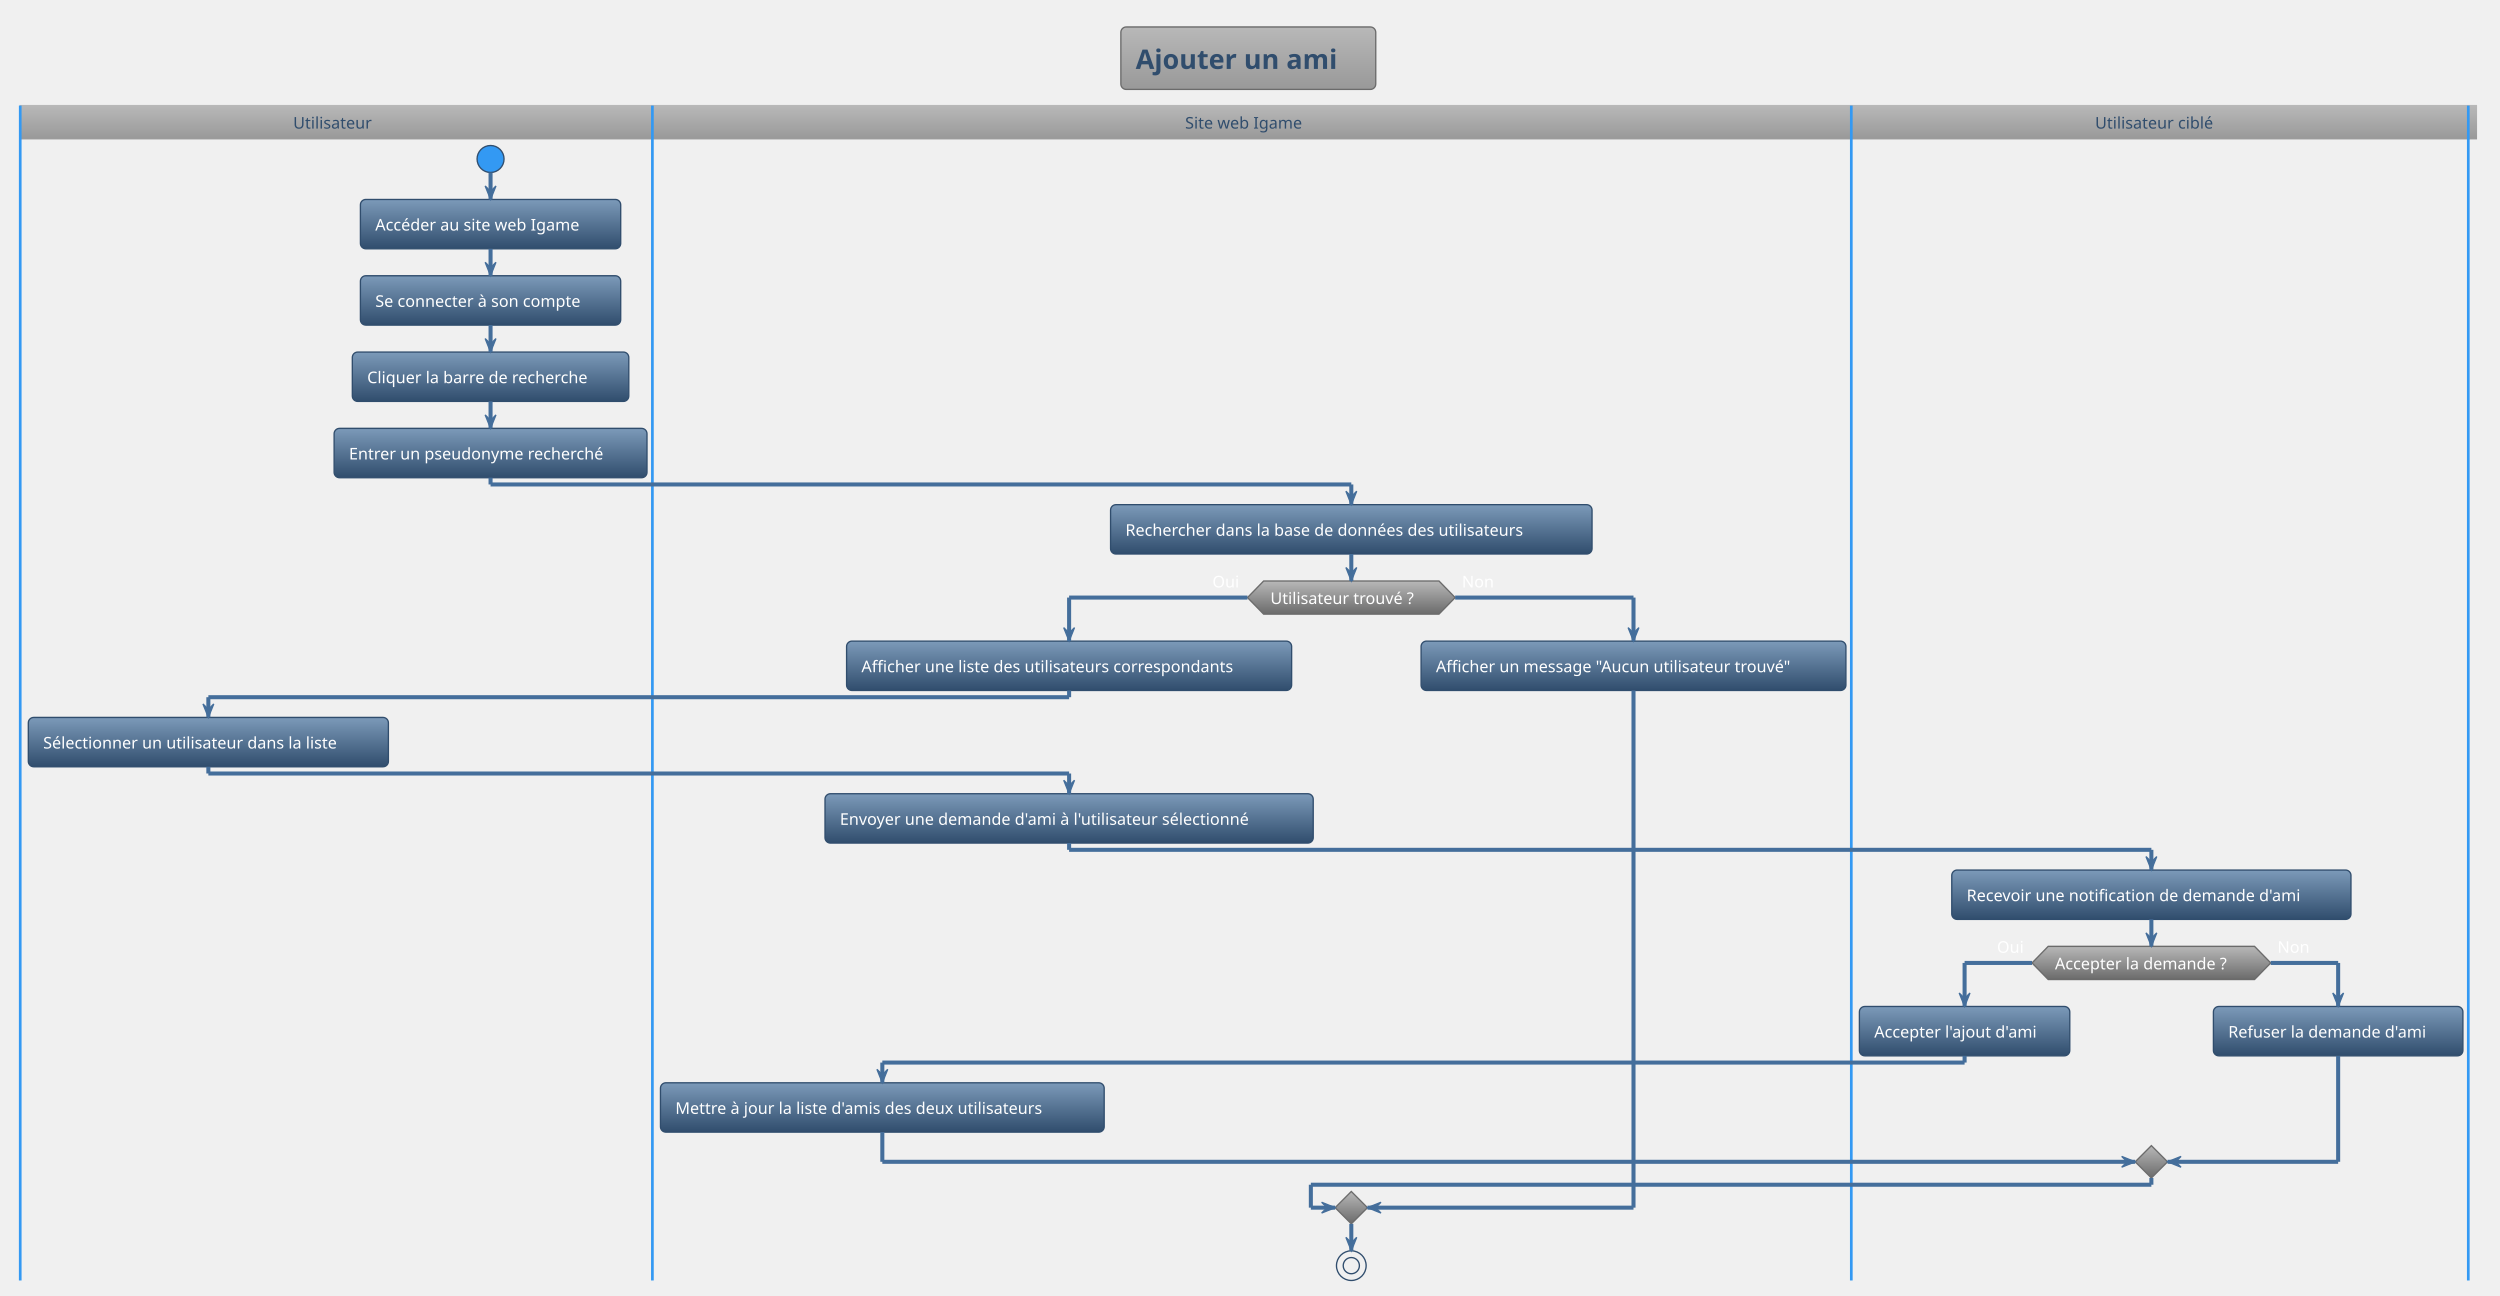
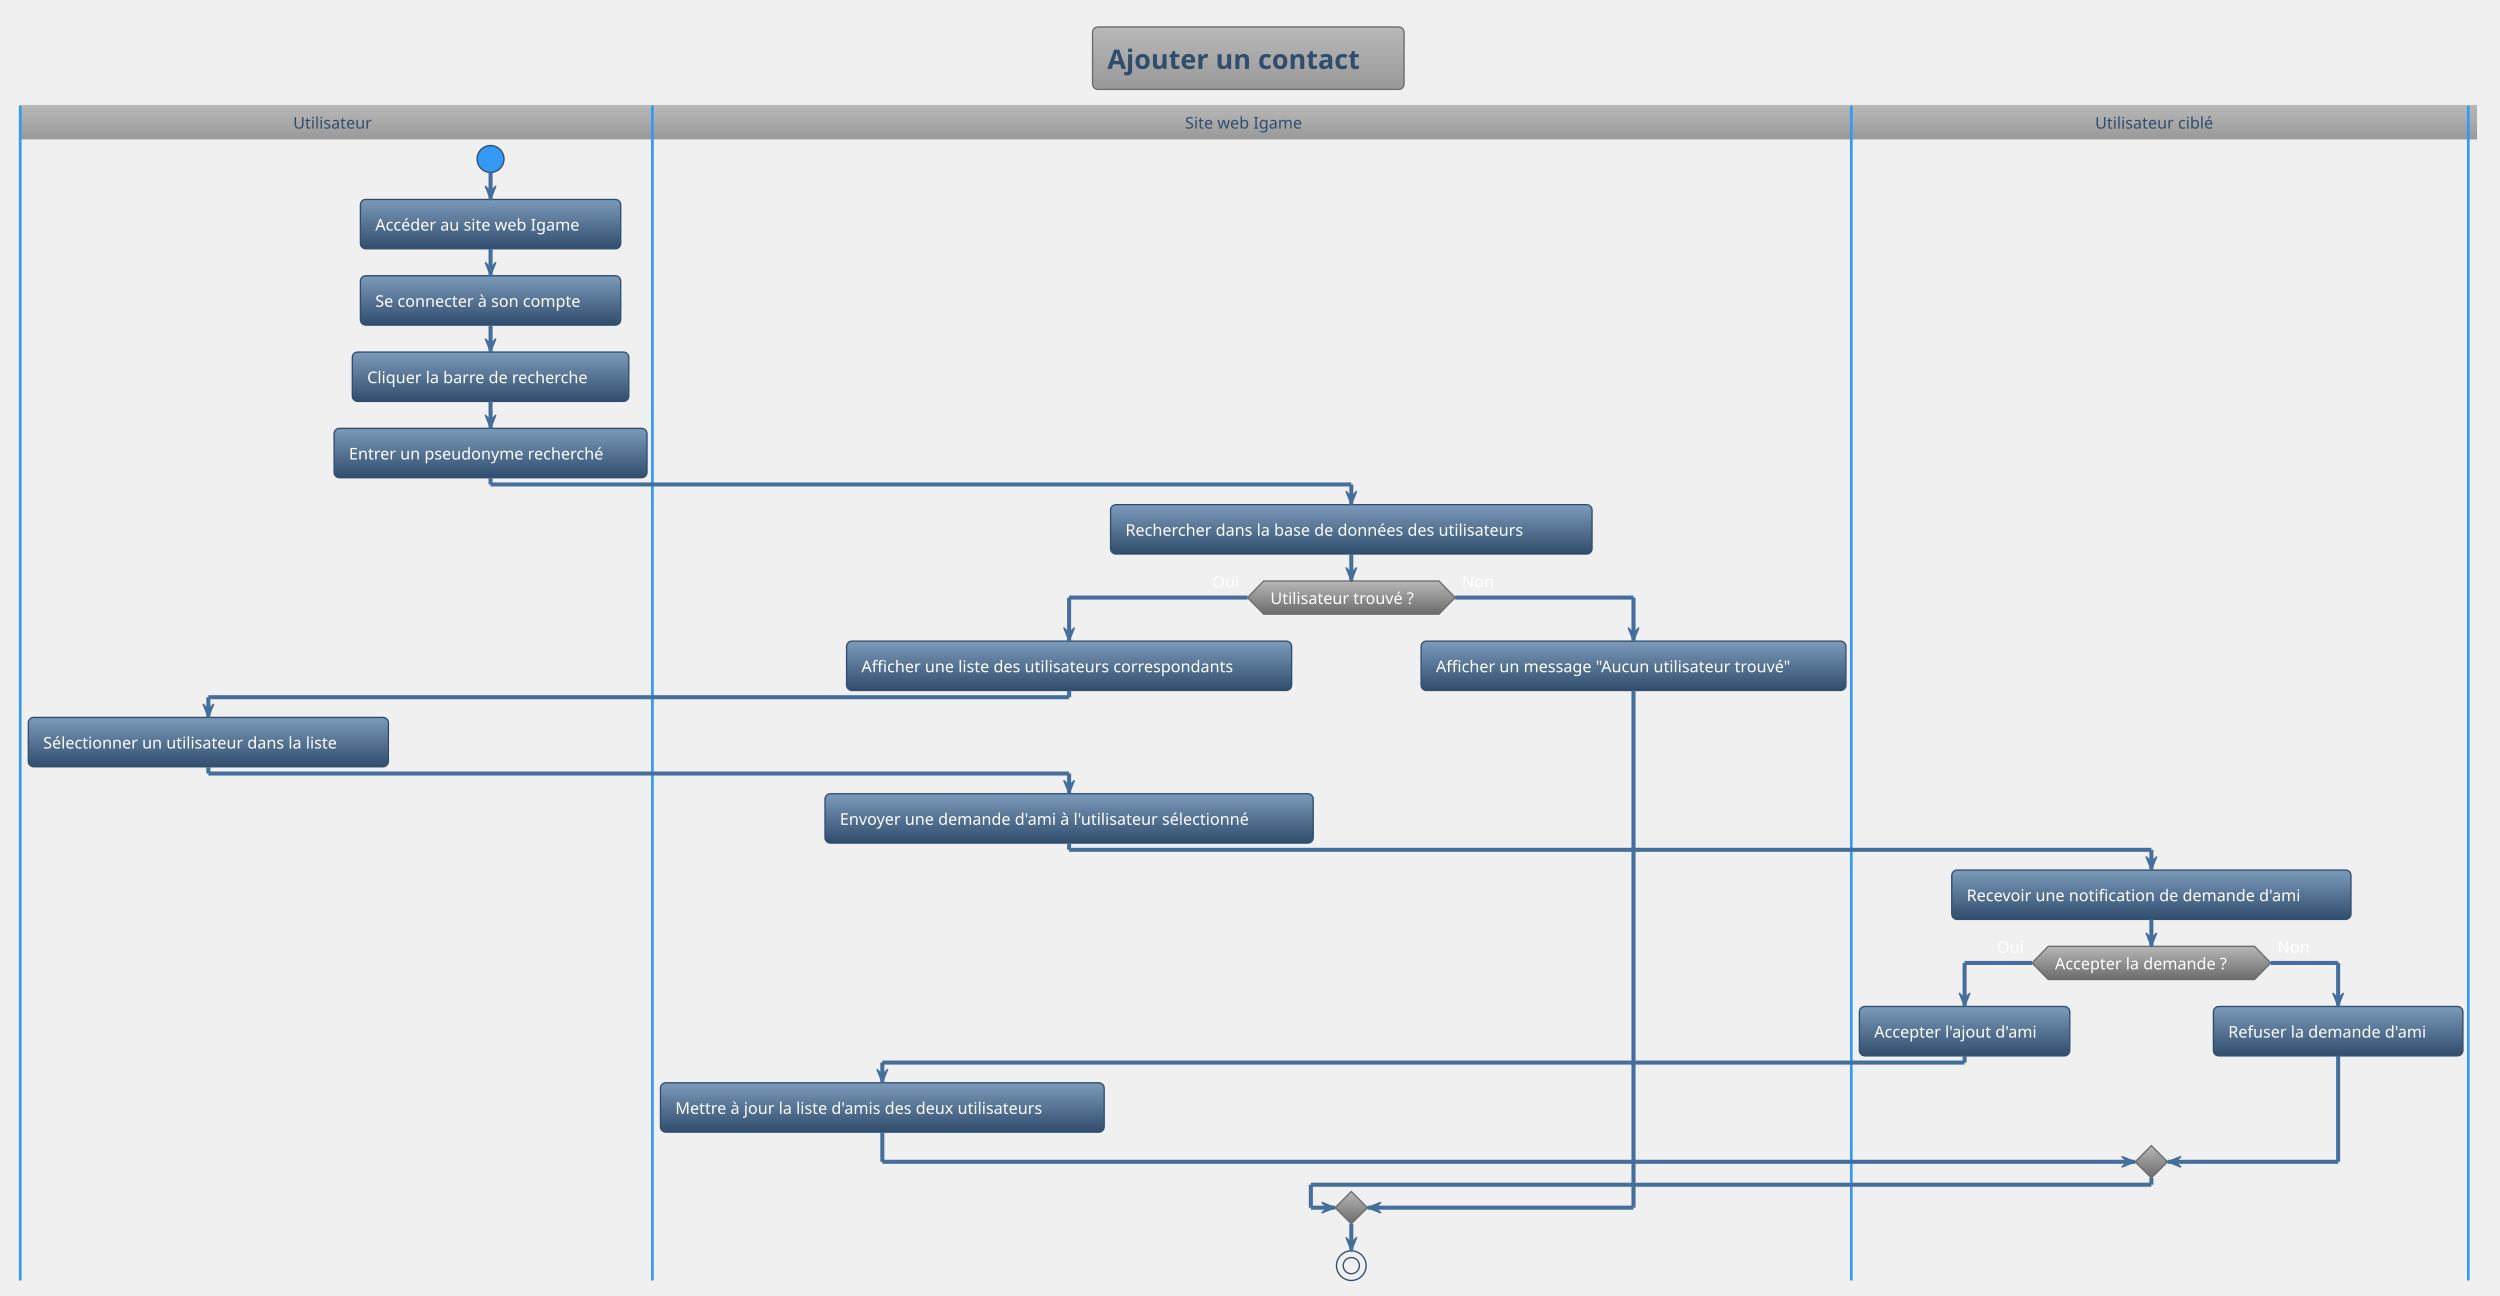
<svg xmlns="http://www.w3.org/2000/svg" contentStyleType="text/css" height="1001.042px" preserveAspectRatio="none" style="width:1931px;height:1001px;" version="1.1" viewBox="0 0 1931 1001" width="1931.25px" zoomAndPan="magnify">
  <defs>
-     <linearGradient id="g13o8dlyhwjgw90" x1="50%" x2="50%" y1="0%" y2="100%">
+     <linearGradient id="g1pujr2n1id6es0" x1="50%" x2="50%" y1="0%" y2="100%">
      <stop offset="0%" stop-color="#B8B8B8" />
      <stop offset="100%" stop-color="#999999" />
    </linearGradient>
-     <linearGradient id="g13o8dlyhwjgw91" x1="50%" x2="50%" y1="0%" y2="100%">
+     <linearGradient id="g1pujr2n1id6es1" x1="50%" x2="50%" y1="0%" y2="100%">
      <stop offset="0%" stop-color="#7C9AB9" />
      <stop offset="100%" stop-color="#304D6D" />
    </linearGradient>
-     <linearGradient id="g13o8dlyhwjgw92" x1="50%" x2="50%" y1="0%" y2="100%">
+     <linearGradient id="g1pujr2n1id6es2" x1="50%" x2="50%" y1="0%" y2="100%">
      <stop offset="0%" stop-color="#B8B8B8" />
      <stop offset="100%" stop-color="#6B6B6B" />
    </linearGradient>
  </defs>
  <g>
-     <rect fill="url(#g13o8dlyhwjgw90)" height="48.236" id="_title" rx="4.167" ry="4.167" style="stroke:#6B6B6B;stroke-width:1.042;" width="196.875" x="865.755" y="20.833" />
-     <text fill="#304D6D" font-family="Verdana" font-size="20.833" font-weight="bold" lengthAdjust="spacing" textLength="173.958" x="877.213" y="53.237">Ajouter un ami</text>
-     <rect fill="url(#g13o8dlyhwjgw90)" height="25.608" style="stroke:url(#g13o8dlyhwjgw90);stroke-width:1.042;" width="1897.135" x="15.625" y="81.569" />
+     <rect fill="url(#g1pujr2n1id6es0)" height="48.236" id="_title" rx="4.167" ry="4.167" style="stroke:#6B6B6B;stroke-width:1.042;" width="240.625" x="843.88" y="20.833" />
+     <text fill="#304D6D" font-family="Verdana" font-size="20.833" font-weight="bold" lengthAdjust="spacing" textLength="217.708" x="855.338" y="53.237">Ajouter un contact</text>
+     <rect fill="url(#g1pujr2n1id6es0)" height="25.608" style="stroke:url(#g1pujr2n1id6es0);stroke-width:1.042;" width="1897.135" x="15.625" y="81.569" />
    <ellipse cx="378.906" cy="122.803" fill="#3399F3" rx="10.417" ry="10.417" style="stroke:#304D6D;stroke-width:1.042;" />
-     <rect fill="url(#g13o8dlyhwjgw91)" height="38.108" rx="4.167" ry="4.167" style="stroke:#304D6D;stroke-width:1.042;" width="201.042" x="278.385" y="154.053" />
+     <rect fill="url(#g1pujr2n1id6es1)" height="38.108" rx="4.167" ry="4.167" style="stroke:#304D6D;stroke-width:1.042;" width="201.042" x="278.385" y="154.053" />
    <text fill="#FFFFFF" font-family="Verdana" font-size="12.5" lengthAdjust="spacing" textLength="178.125" x="289.844" y="178.078">Accéder au site web Igame</text>
-     <rect fill="url(#g13o8dlyhwjgw91)" height="38.108" rx="4.167" ry="4.167" style="stroke:#304D6D;stroke-width:1.042;" width="201.042" x="278.385" y="212.994" />
+     <rect fill="url(#g1pujr2n1id6es1)" height="38.108" rx="4.167" ry="4.167" style="stroke:#304D6D;stroke-width:1.042;" width="201.042" x="278.385" y="212.994" />
    <text fill="#FFFFFF" font-family="Verdana" font-size="12.5" lengthAdjust="spacing" textLength="178.125" x="289.844" y="237.02">Se connecter à son compte</text>
-     <rect fill="url(#g13o8dlyhwjgw91)" height="38.108" rx="4.167" ry="4.167" style="stroke:#304D6D;stroke-width:1.042;" width="213.542" x="272.135" y="271.936" />
+     <rect fill="url(#g1pujr2n1id6es1)" height="38.108" rx="4.167" ry="4.167" style="stroke:#304D6D;stroke-width:1.042;" width="213.542" x="272.135" y="271.936" />
    <text fill="#FFFFFF" font-family="Verdana" font-size="12.5" lengthAdjust="spacing" textLength="190.625" x="283.594" y="295.962">Cliquer la barre de recherche</text>
-     <rect fill="url(#g13o8dlyhwjgw91)" height="38.108" rx="4.167" ry="4.167" style="stroke:#304D6D;stroke-width:1.042;" width="241.667" x="258.073" y="330.878" />
+     <rect fill="url(#g1pujr2n1id6es1)" height="38.108" rx="4.167" ry="4.167" style="stroke:#304D6D;stroke-width:1.042;" width="241.667" x="258.073" y="330.878" />
    <text fill="#FFFFFF" font-family="Verdana" font-size="12.5" lengthAdjust="spacing" textLength="218.75" x="269.531" y="354.903">Entrer un pseudonyme recherché</text>
-     <rect fill="url(#g13o8dlyhwjgw91)" height="38.108" rx="4.167" ry="4.167" style="stroke:#304D6D;stroke-width:1.042;" width="278.125" x="21.875" y="554.144" />
+     <rect fill="url(#g1pujr2n1id6es1)" height="38.108" rx="4.167" ry="4.167" style="stroke:#304D6D;stroke-width:1.042;" width="278.125" x="21.875" y="554.144" />
    <text fill="#FFFFFF" font-family="Verdana" font-size="12.5" lengthAdjust="spacing" textLength="255.208" x="33.333" y="578.17">Sélectionner un utilisateur dans la liste</text>
    <line style="stroke:#3399F3;stroke-width:2.083;" x1="15.625" x2="15.625" y1="81.569" y2="989.044" />
-     <rect fill="url(#g13o8dlyhwjgw91)" height="38.108" rx="4.167" ry="4.167" style="stroke:#304D6D;stroke-width:1.042;" width="371.875" x="857.812" y="389.819" />
+     <rect fill="url(#g1pujr2n1id6es1)" height="38.108" rx="4.167" ry="4.167" style="stroke:#304D6D;stroke-width:1.042;" width="371.875" x="857.812" y="389.819" />
    <text fill="#FFFFFF" font-family="Verdana" font-size="12.5" lengthAdjust="spacing" textLength="348.958" x="869.271" y="413.845">Rechercher dans la base de données des utilisateurs</text>
-     <polygon fill="url(#g13o8dlyhwjgw92)" points="976.042,448.761,1111.458,448.761,1123.958,461.565,1111.458,474.369,976.042,474.369,963.542,461.565,976.042,448.761" style="stroke:#6B6B6B;stroke-width:1.042;" />
+     <polygon fill="url(#g1pujr2n1id6es2)" points="976.042,448.761,1111.458,448.761,1123.958,461.565,1111.458,474.369,976.042,474.369,963.542,461.565,976.042,448.761" style="stroke:#6B6B6B;stroke-width:1.042;" />
    <text fill="#FFFFFF" font-family="Verdana" font-size="12.5" lengthAdjust="spacing" textLength="125" x="981.25" y="466.536">Utilisateur trouvé ?</text>
    <text fill="#FFFFFF" font-family="Verdana" font-size="12.5" lengthAdjust="spacing" textLength="21.875" x="936.458" y="453.732">Oui</text>
    <text fill="#FFFFFF" font-family="Verdana" font-size="12.5" lengthAdjust="spacing" textLength="26.042" x="1129.167" y="453.732">Non</text>
-     <rect fill="url(#g13o8dlyhwjgw91)" height="38.108" rx="4.167" ry="4.167" style="stroke:#304D6D;stroke-width:1.042;" width="343.75" x="653.906" y="495.203" />
+     <rect fill="url(#g1pujr2n1id6es1)" height="38.108" rx="4.167" ry="4.167" style="stroke:#304D6D;stroke-width:1.042;" width="343.75" x="653.906" y="495.203" />
    <text fill="#FFFFFF" font-family="Verdana" font-size="12.5" lengthAdjust="spacing" textLength="320.833" x="665.365" y="519.228">Afficher une liste des utilisateurs correspondants</text>
-     <rect fill="url(#g13o8dlyhwjgw91)" height="38.108" rx="4.167" ry="4.167" style="stroke:#304D6D;stroke-width:1.042;" width="377.083" x="637.24" y="613.086" />
+     <rect fill="url(#g1pujr2n1id6es1)" height="38.108" rx="4.167" ry="4.167" style="stroke:#304D6D;stroke-width:1.042;" width="377.083" x="637.24" y="613.086" />
    <text fill="#FFFFFF" font-family="Verdana" font-size="12.5" lengthAdjust="spacing" textLength="354.167" x="648.698" y="637.111">Envoyer une demande d'ami à l'utilisateur sélectionné</text>
-     <rect fill="url(#g13o8dlyhwjgw91)" height="38.108" rx="4.167" ry="4.167" style="stroke:#304D6D;stroke-width:1.042;" width="342.708" x="510.156" y="836.352" />
+     <rect fill="url(#g1pujr2n1id6es1)" height="38.108" rx="4.167" ry="4.167" style="stroke:#304D6D;stroke-width:1.042;" width="342.708" x="510.156" y="836.352" />
    <text fill="#FFFFFF" font-family="Verdana" font-size="12.5" lengthAdjust="spacing" textLength="319.792" x="521.615" y="860.378">Mettre à jour la liste d'amis des deux utilisateurs</text>
-     <rect fill="url(#g13o8dlyhwjgw91)" height="38.108" rx="4.167" ry="4.167" style="stroke:#304D6D;stroke-width:1.042;" width="328.125" x="1097.656" y="495.203" />
+     <rect fill="url(#g1pujr2n1id6es1)" height="38.108" rx="4.167" ry="4.167" style="stroke:#304D6D;stroke-width:1.042;" width="328.125" x="1097.656" y="495.203" />
    <text fill="#FFFFFF" font-family="Verdana" font-size="12.5" lengthAdjust="spacing" textLength="305.208" x="1109.115" y="519.228">Afficher un message "Aucun utilisateur trouvé"</text>
-     <polygon fill="url(#g13o8dlyhwjgw92)" points="1043.75,920.294,1056.25,932.794,1043.75,945.294,1031.25,932.794,1043.75,920.294" style="stroke:#6B6B6B;stroke-width:1.042;" />
+     <polygon fill="url(#g1pujr2n1id6es2)" points="1043.75,920.294,1056.25,932.794,1043.75,945.294,1031.25,932.794,1043.75,920.294" style="stroke:#6B6B6B;stroke-width:1.042;" />
    <ellipse cx="1043.75" cy="977.586" fill="none" rx="11.458" ry="11.458" style="stroke:#304D6D;stroke-width:1.042;" />
    <ellipse cx="1043.75" cy="977.586" fill="none" rx="6.25" ry="6.25" style="stroke:#304D6D;stroke-width:1.042;" />
    <line style="stroke:#3399F3;stroke-width:2.083;" x1="503.906" x2="503.906" y1="81.569" y2="989.044" />
-     <rect fill="url(#g13o8dlyhwjgw91)" height="38.108" rx="4.167" ry="4.167" style="stroke:#304D6D;stroke-width:1.042;" width="308.333" x="1507.552" y="672.028" />
+     <rect fill="url(#g1pujr2n1id6es1)" height="38.108" rx="4.167" ry="4.167" style="stroke:#304D6D;stroke-width:1.042;" width="308.333" x="1507.552" y="672.028" />
    <text fill="#FFFFFF" font-family="Verdana" font-size="12.5" lengthAdjust="spacing" textLength="285.417" x="1519.01" y="696.053">Recevoir une notification de demande d'ami</text>
-     <polygon fill="url(#g13o8dlyhwjgw92)" points="1582.031,730.969,1741.406,730.969,1753.906,743.773,1741.406,756.578,1582.031,756.578,1569.531,743.773,1582.031,730.969" style="stroke:#6B6B6B;stroke-width:1.042;" />
+     <polygon fill="url(#g1pujr2n1id6es2)" points="1582.031,730.969,1741.406,730.969,1753.906,743.773,1741.406,756.578,1582.031,756.578,1569.531,743.773,1582.031,730.969" style="stroke:#6B6B6B;stroke-width:1.042;" />
    <text fill="#FFFFFF" font-family="Verdana" font-size="12.5" lengthAdjust="spacing" textLength="148.958" x="1587.24" y="748.745">Accepter la demande ?</text>
    <text fill="#FFFFFF" font-family="Verdana" font-size="12.5" lengthAdjust="spacing" textLength="21.875" x="1542.448" y="735.941">Oui</text>
    <text fill="#FFFFFF" font-family="Verdana" font-size="12.5" lengthAdjust="spacing" textLength="26.042" x="1759.115" y="735.941">Non</text>
-     <rect fill="url(#g13o8dlyhwjgw91)" height="38.108" rx="4.167" ry="4.167" style="stroke:#304D6D;stroke-width:1.042;" width="162.5" x="1436.198" y="777.411" />
+     <rect fill="url(#g1pujr2n1id6es1)" height="38.108" rx="4.167" ry="4.167" style="stroke:#304D6D;stroke-width:1.042;" width="162.5" x="1436.198" y="777.411" />
    <text fill="#FFFFFF" font-family="Verdana" font-size="12.5" lengthAdjust="spacing" textLength="139.583" x="1447.656" y="801.436">Accepter l'ajout d'ami</text>
-     <rect fill="url(#g13o8dlyhwjgw91)" height="38.108" rx="4.167" ry="4.167" style="stroke:#304D6D;stroke-width:1.042;" width="192.708" x="1709.635" y="777.411" />
+     <rect fill="url(#g1pujr2n1id6es1)" height="38.108" rx="4.167" ry="4.167" style="stroke:#304D6D;stroke-width:1.042;" width="192.708" x="1709.635" y="777.411" />
    <text fill="#FFFFFF" font-family="Verdana" font-size="12.5" lengthAdjust="spacing" textLength="169.792" x="1721.094" y="801.436">Refuser la demande d'ami</text>
-     <polygon fill="url(#g13o8dlyhwjgw92)" points="1661.719,884.878,1674.219,897.378,1661.719,909.878,1649.219,897.378,1661.719,884.878" style="stroke:#6B6B6B;stroke-width:1.042;" />
+     <polygon fill="url(#g1pujr2n1id6es2)" points="1661.719,884.878,1674.219,897.378,1661.719,909.878,1649.219,897.378,1661.719,884.878" style="stroke:#6B6B6B;stroke-width:1.042;" />
    <line style="stroke:#3399F3;stroke-width:2.083;" x1="1429.948" x2="1429.948" y1="81.569" y2="989.044" />
    <line style="stroke:#3399F3;stroke-width:2.083;" x1="1906.51" x2="1906.51" y1="81.569" y2="989.044" />
    <line style="stroke:#446E9B;stroke-width:3.125;" x1="378.906" x2="378.906" y1="133.219" y2="154.053" />
    <polygon fill="#446E9B" points="374.74,143.636,378.906,154.053,383.073,143.636,378.906,147.803" style="stroke:#446E9B;stroke-width:1.042;" />
    <line style="stroke:#446E9B;stroke-width:3.125;" x1="378.906" x2="378.906" y1="192.161" y2="212.994" />
    <polygon fill="#446E9B" points="374.74,202.578,378.906,212.994,383.073,202.578,378.906,206.744" style="stroke:#446E9B;stroke-width:1.042;" />
    <line style="stroke:#446E9B;stroke-width:3.125;" x1="378.906" x2="378.906" y1="251.103" y2="271.936" />
    <polygon fill="#446E9B" points="374.74,261.519,378.906,271.936,383.073,261.519,378.906,265.686" style="stroke:#446E9B;stroke-width:1.042;" />
    <line style="stroke:#446E9B;stroke-width:3.125;" x1="378.906" x2="378.906" y1="310.044" y2="330.878" />
    <polygon fill="#446E9B" points="374.74,320.461,378.906,330.878,383.073,320.461,378.906,324.628" style="stroke:#446E9B;stroke-width:1.042;" />
    <line style="stroke:#446E9B;stroke-width:3.125;" x1="963.542" x2="825.781" y1="461.565" y2="461.565" />
    <line style="stroke:#446E9B;stroke-width:3.125;" x1="825.781" x2="825.781" y1="461.565" y2="495.203" />
    <polygon fill="#446E9B" points="821.615,484.786,825.781,495.203,829.948,484.786,825.781,488.953" style="stroke:#446E9B;stroke-width:1.042;" />
    <line style="stroke:#446E9B;stroke-width:3.125;" x1="1123.958" x2="1261.719" y1="461.565" y2="461.565" />
    <line style="stroke:#446E9B;stroke-width:3.125;" x1="1261.719" x2="1261.719" y1="461.565" y2="495.203" />
    <polygon fill="#446E9B" points="1257.552,484.786,1261.719,495.203,1265.885,484.786,1261.719,488.953" style="stroke:#446E9B;stroke-width:1.042;" />
    <line style="stroke:#446E9B;stroke-width:3.125;" x1="1261.719" x2="1261.719" y1="533.311" y2="932.794" />
    <line style="stroke:#446E9B;stroke-width:3.125;" x1="1261.719" x2="1056.25" y1="932.794" y2="932.794" />
    <polygon fill="#446E9B" points="1066.667,928.628,1056.25,932.794,1066.667,936.961,1062.5,932.794" style="stroke:#446E9B;stroke-width:1.042;" />
    <line style="stroke:#446E9B;stroke-width:3.125;" x1="1043.75" x2="1043.75" y1="427.928" y2="448.761" />
    <polygon fill="#446E9B" points="1039.583,438.344,1043.75,448.761,1047.917,438.344,1043.75,442.511" style="stroke:#446E9B;stroke-width:1.042;" />
    <line style="stroke:#446E9B;stroke-width:3.125;" x1="1043.75" x2="1043.75" y1="945.294" y2="966.128" />
    <polygon fill="#446E9B" points="1039.583,955.711,1043.75,966.128,1047.917,955.711,1043.75,959.878" style="stroke:#446E9B;stroke-width:1.042;" />
    <line style="stroke:#446E9B;stroke-width:3.125;" x1="1569.531" x2="1517.448" y1="743.773" y2="743.773" />
    <line style="stroke:#446E9B;stroke-width:3.125;" x1="1517.448" x2="1517.448" y1="743.773" y2="777.411" />
    <polygon fill="#446E9B" points="1513.281,766.994,1517.448,777.411,1521.615,766.994,1517.448,771.161" style="stroke:#446E9B;stroke-width:1.042;" />
    <line style="stroke:#446E9B;stroke-width:3.125;" x1="1753.906" x2="1805.99" y1="743.773" y2="743.773" />
    <line style="stroke:#446E9B;stroke-width:3.125;" x1="1805.99" x2="1805.99" y1="743.773" y2="777.411" />
    <polygon fill="#446E9B" points="1801.823,766.994,1805.99,777.411,1810.156,766.994,1805.99,771.161" style="stroke:#446E9B;stroke-width:1.042;" />
    <line style="stroke:#446E9B;stroke-width:3.125;" x1="1805.99" x2="1805.99" y1="815.519" y2="897.378" />
    <line style="stroke:#446E9B;stroke-width:3.125;" x1="1805.99" x2="1674.219" y1="897.378" y2="897.378" />
    <polygon fill="#446E9B" points="1684.635,893.211,1674.219,897.378,1684.635,901.544,1680.469,897.378" style="stroke:#446E9B;stroke-width:1.042;" />
    <line style="stroke:#446E9B;stroke-width:3.125;" x1="1661.719" x2="1661.719" y1="710.136" y2="730.969" />
    <polygon fill="#446E9B" points="1657.552,720.553,1661.719,730.969,1665.885,720.553,1661.719,724.719" style="stroke:#446E9B;stroke-width:1.042;" />
    <line style="stroke:#446E9B;stroke-width:3.125;" x1="378.906" x2="378.906" y1="368.986" y2="374.194" />
    <line style="stroke:#446E9B;stroke-width:3.125;" x1="378.906" x2="1043.75" y1="374.194" y2="374.194" />
    <line style="stroke:#446E9B;stroke-width:3.125;" x1="1043.75" x2="1043.75" y1="374.194" y2="389.819" />
    <polygon fill="#446E9B" points="1039.583,379.403,1043.75,389.819,1047.917,379.403,1043.75,383.569" style="stroke:#446E9B;stroke-width:1.042;" />
    <line style="stroke:#446E9B;stroke-width:3.125;" x1="825.781" x2="825.781" y1="533.311" y2="538.519" />
    <line style="stroke:#446E9B;stroke-width:3.125;" x1="825.781" x2="160.938" y1="538.519" y2="538.519" />
    <line style="stroke:#446E9B;stroke-width:3.125;" x1="160.938" x2="160.938" y1="538.519" y2="554.144" />
    <polygon fill="#446E9B" points="156.771,543.728,160.938,554.144,165.104,543.728,160.938,547.894" style="stroke:#446E9B;stroke-width:1.042;" />
    <line style="stroke:#446E9B;stroke-width:3.125;" x1="160.938" x2="160.938" y1="592.253" y2="597.461" />
    <line style="stroke:#446E9B;stroke-width:3.125;" x1="160.938" x2="825.781" y1="597.461" y2="597.461" />
    <line style="stroke:#446E9B;stroke-width:3.125;" x1="825.781" x2="825.781" y1="597.461" y2="613.086" />
    <polygon fill="#446E9B" points="821.615,602.669,825.781,613.086,829.948,602.669,825.781,606.836" style="stroke:#446E9B;stroke-width:1.042;" />
    <line style="stroke:#446E9B;stroke-width:3.125;" x1="825.781" x2="825.781" y1="651.194" y2="656.403" />
    <line style="stroke:#446E9B;stroke-width:3.125;" x1="825.781" x2="1661.719" y1="656.403" y2="656.403" />
    <line style="stroke:#446E9B;stroke-width:3.125;" x1="1661.719" x2="1661.719" y1="656.403" y2="672.028" />
    <polygon fill="#446E9B" points="1657.552,661.611,1661.719,672.028,1665.885,661.611,1661.719,665.778" style="stroke:#446E9B;stroke-width:1.042;" />
    <line style="stroke:#446E9B;stroke-width:3.125;" x1="1517.448" x2="1517.448" y1="815.519" y2="820.727" />
    <line style="stroke:#446E9B;stroke-width:3.125;" x1="1517.448" x2="681.51" y1="820.727" y2="820.727" />
    <line style="stroke:#446E9B;stroke-width:3.125;" x1="681.51" x2="681.51" y1="820.727" y2="836.352" />
    <polygon fill="#446E9B" points="677.344,825.936,681.51,836.352,685.677,825.936,681.51,830.102" style="stroke:#446E9B;stroke-width:1.042;" />
    <line style="stroke:#446E9B;stroke-width:3.125;" x1="681.51" x2="681.51" y1="874.461" y2="897.378" />
    <line style="stroke:#446E9B;stroke-width:3.125;" x1="681.51" x2="1649.219" y1="897.378" y2="897.378" />
    <polygon fill="#446E9B" points="1638.802,893.211,1649.219,897.378,1638.802,901.544,1642.969,897.378" style="stroke:#446E9B;stroke-width:1.042;" />
    <line style="stroke:#446E9B;stroke-width:3.125;" x1="1661.719" x2="1661.719" y1="909.878" y2="915.086" />
    <line style="stroke:#446E9B;stroke-width:3.125;" x1="1661.719" x2="1012.5" y1="915.086" y2="915.086" />
    <line style="stroke:#446E9B;stroke-width:3.125;" x1="1012.5" x2="1012.5" y1="915.086" y2="932.794" />
    <line style="stroke:#446E9B;stroke-width:3.125;" x1="1012.5" x2="1031.25" y1="932.794" y2="932.794" />
    <polygon fill="#446E9B" points="1020.833,928.628,1031.25,932.794,1020.833,936.961,1025,932.794" style="stroke:#446E9B;stroke-width:1.042;" />
    <text fill="#304D6D" font-family="Verdana" font-size="12.5" lengthAdjust="spacing" textLength="66.667" x="226.432" y="99.345">Utilisateur</text>
    <text fill="#304D6D" font-family="Verdana" font-size="12.5" lengthAdjust="spacing" textLength="103.125" x="915.365" y="99.345">Site web Igame</text>
    <text fill="#304D6D" font-family="Verdana" font-size="12.5" lengthAdjust="spacing" textLength="100" x="1618.229" y="99.345">Utilisateur ciblé</text>
  </g>
</svg>
